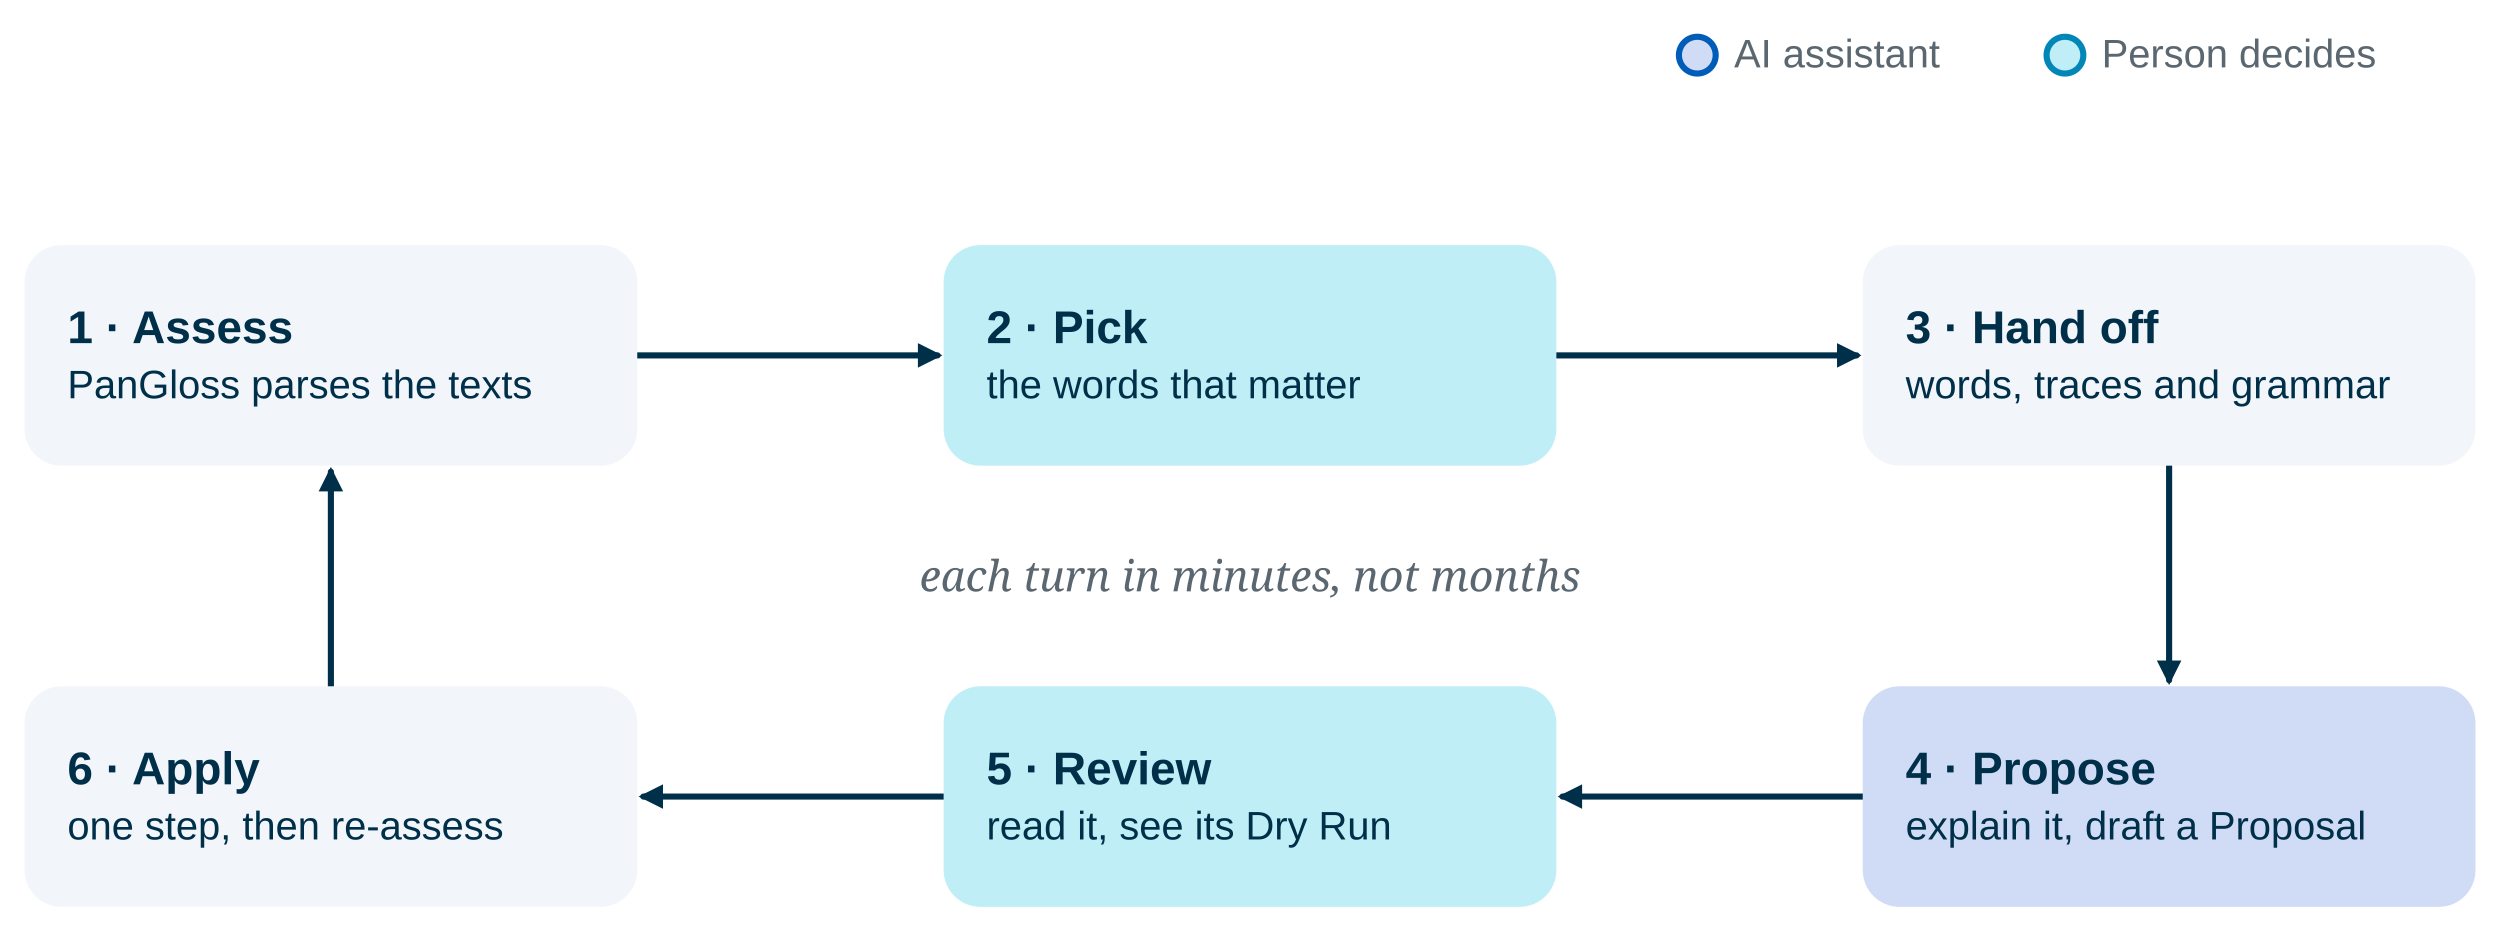
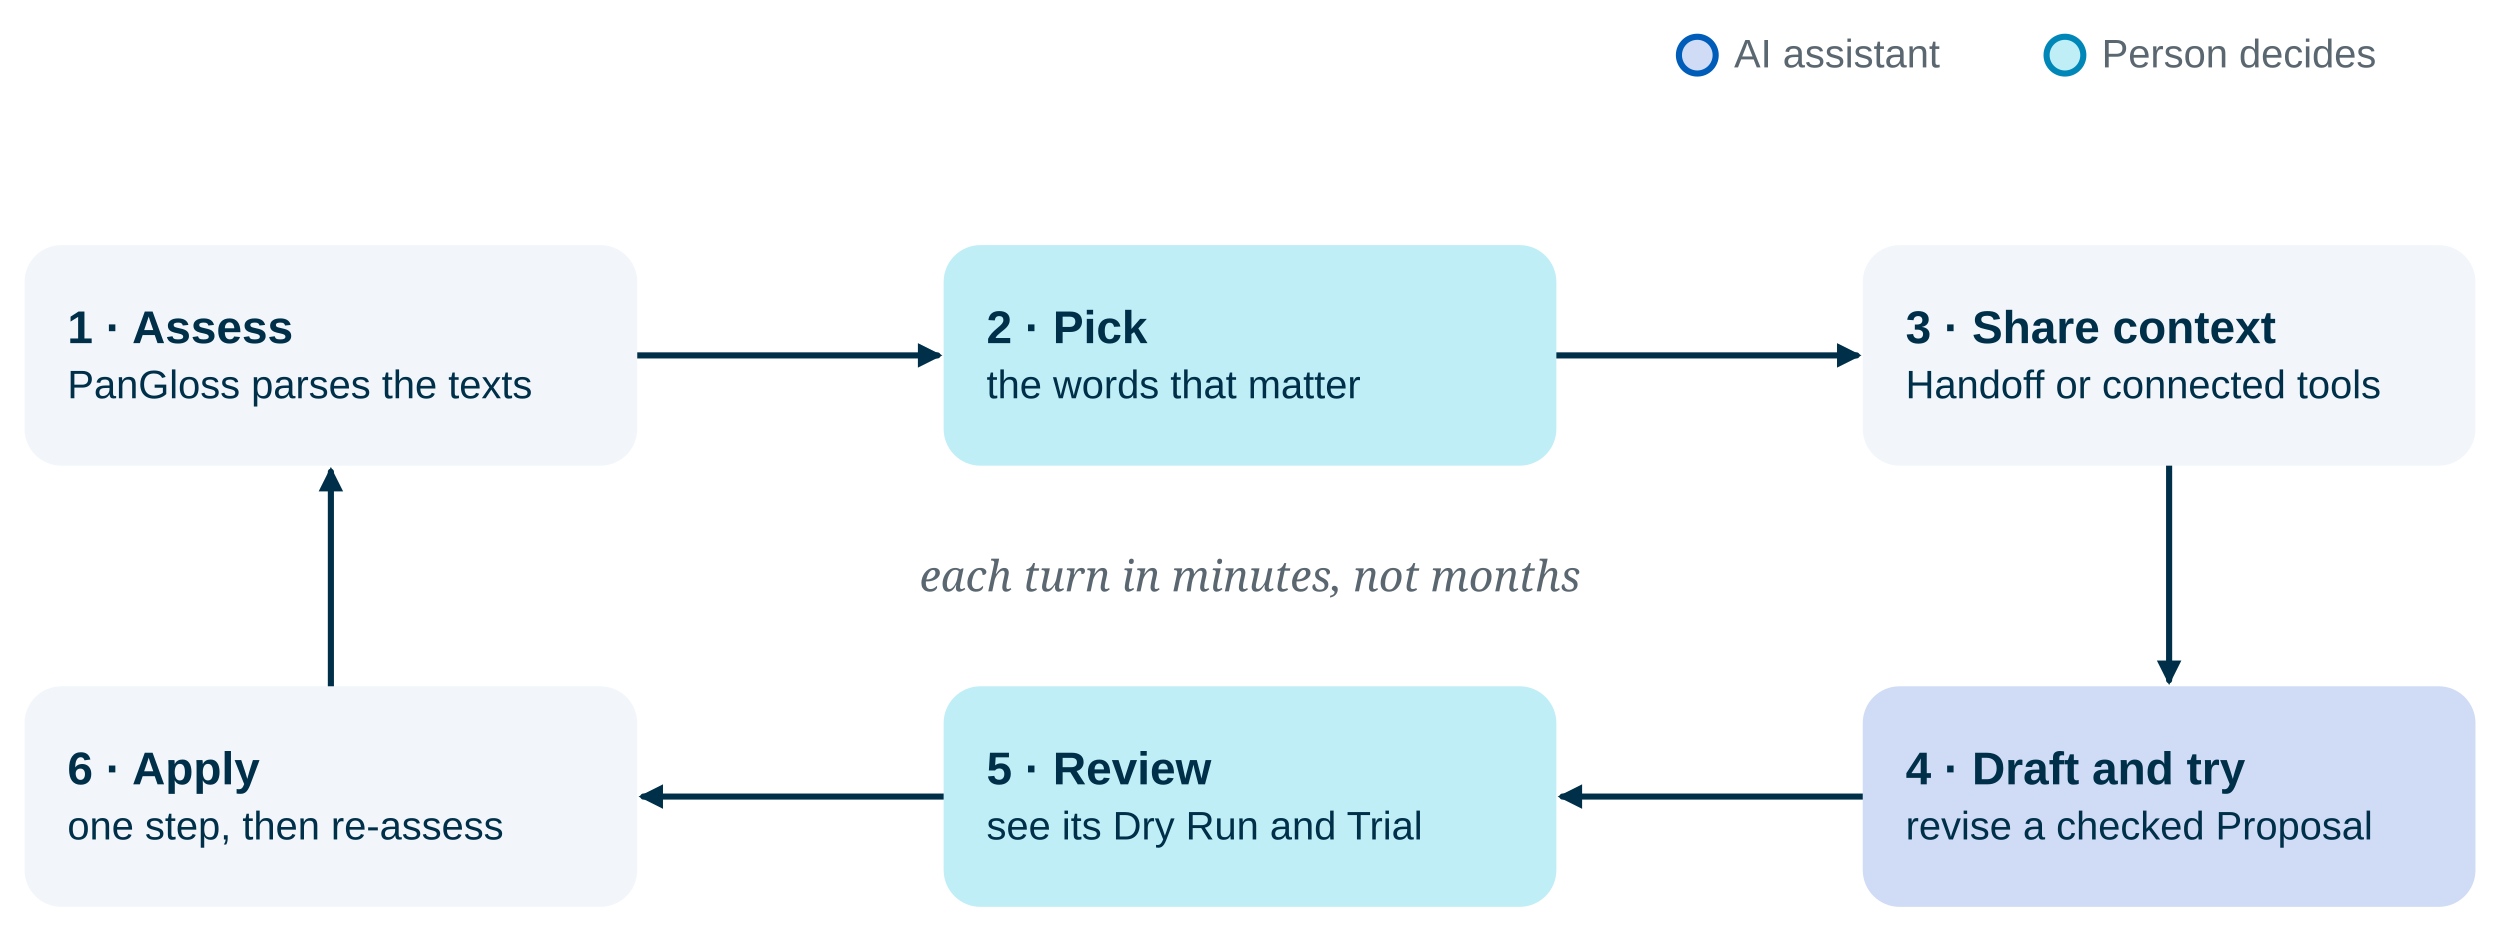
- <svg xmlns="http://www.w3.org/2000/svg" viewBox="56 40 816 304" role="img" aria-label="The grammar-improvement loop: assess, pick, hand off, propose, review, apply">
+ <svg xmlns="http://www.w3.org/2000/svg" viewBox="56 40 816 304" role="img" aria-label="The grammar-improvement loop: assess, pick, share context, draft and try, review, apply">
  <defs>
    <marker id="loop-head-003049" orient="auto" markerWidth="5" markerHeight="5" refX="3.2" refY="2" overflow="visible">
      <path d="M0 0 L4 2 L0 4 Z" fill="#003049" />
    </marker>
  </defs>
  <circle cx="610" cy="58" r="6" fill="#D0DCF5" stroke="#005CB9" stroke-width="2" />
  <text x="622" y="62" font-family="'Source Sans 3', 'Segoe UI', Arial, sans-serif" fill="#5B6770" text-anchor="start">
    <tspan x="622" dy="0" font-size="13" font-weight="500">AI assistant</tspan>
  </text>
  <circle cx="730" cy="58" r="6" fill="#C0EEF6" stroke="#0087B8" stroke-width="2" />
  <text x="742" y="62" font-family="'Source Sans 3', 'Segoe UI', Arial, sans-serif" fill="#5B6770" text-anchor="start">
    <tspan x="742" dy="0" font-size="13" font-weight="500">Person decides</tspan>
  </text>
  <path d="M 264 156 L 362 156" stroke="#003049" stroke-width="2" stroke-linecap="round" fill="none" marker-end="url(#loop-head-003049)" />
  <path d="M 564 156 L 662 156" stroke="#003049" stroke-width="2" stroke-linecap="round" fill="none" marker-end="url(#loop-head-003049)" />
  <path d="M 764 192 L 764 262" stroke="#003049" stroke-width="2" stroke-linecap="round" fill="none" marker-end="url(#loop-head-003049)" />
  <path d="M 664 300 L 566 300" stroke="#003049" stroke-width="2" stroke-linecap="round" fill="none" marker-end="url(#loop-head-003049)" />
  <path d="M 364 300 L 266 300" stroke="#003049" stroke-width="2" stroke-linecap="round" fill="none" marker-end="url(#loop-head-003049)" />
  <path d="M 164 264 L 164 194" stroke="#003049" stroke-width="2" stroke-linecap="round" fill="none" marker-end="url(#loop-head-003049)" />
  <rect x="64" y="120" width="200" height="72" rx="12" fill="#F2F6FA" />
  <text x="78" y="152.0" font-family="'Source Sans 3', 'Segoe UI', Arial, sans-serif" fill="#003049" text-anchor="start">
    <tspan x="78" dy="0" font-size="15" font-weight="600">1 · Assess</tspan>
    <tspan x="78" dy="18" font-size="13" font-weight="400">PanGloss parses the texts</tspan>
  </text>
  <rect x="364" y="120" width="200" height="72" rx="12" fill="#C0EEF6" />
  <text x="378" y="152.0" font-family="'Source Sans 3', 'Segoe UI', Arial, sans-serif" fill="#003049" text-anchor="start">
    <tspan x="378" dy="0" font-size="15" font-weight="600">2 · Pick</tspan>
    <tspan x="378" dy="18" font-size="13" font-weight="400">the words that matter</tspan>
  </text>
  <rect x="664" y="120" width="200" height="72" rx="12" fill="#F2F6FA" />
  <text x="678" y="152.0" font-family="'Source Sans 3', 'Segoe UI', Arial, sans-serif" fill="#003049" text-anchor="start">
-     <tspan x="678" dy="0" font-size="15" font-weight="600">3 · Hand off</tspan>
-     <tspan x="678" dy="18" font-size="13" font-weight="400">words, traces and grammar</tspan>
+     <tspan x="678" dy="0" font-size="15" font-weight="600">3 · Share context</tspan>
+     <tspan x="678" dy="18" font-size="13" font-weight="400">Handoff or connected tools</tspan>
  </text>
  <rect x="664" y="264" width="200" height="72" rx="12" fill="#D0DCF5" />
  <text x="678" y="296.0" font-family="'Source Sans 3', 'Segoe UI', Arial, sans-serif" fill="#003049" text-anchor="start">
-     <tspan x="678" dy="0" font-size="15" font-weight="600">4 · Propose</tspan>
-     <tspan x="678" dy="18" font-size="13" font-weight="400">explain it, draft a Proposal</tspan>
+     <tspan x="678" dy="0" font-size="15" font-weight="600">4 · Draft and try</tspan>
+     <tspan x="678" dy="18" font-size="13" font-weight="400">revise a checked Proposal</tspan>
  </text>
  <rect x="364" y="264" width="200" height="72" rx="12" fill="#C0EEF6" />
  <text x="378" y="296.0" font-family="'Source Sans 3', 'Segoe UI', Arial, sans-serif" fill="#003049" text-anchor="start">
    <tspan x="378" dy="0" font-size="15" font-weight="600">5 · Review</tspan>
-     <tspan x="378" dy="18" font-size="13" font-weight="400">read it, see its Dry Run</tspan>
+     <tspan x="378" dy="18" font-size="13" font-weight="400">see its Dry Run and Trial</tspan>
  </text>
  <rect x="64" y="264" width="200" height="72" rx="12" fill="#F2F6FA" />
  <text x="78" y="296.0" font-family="'Source Sans 3', 'Segoe UI', Arial, sans-serif" fill="#003049" text-anchor="start">
    <tspan x="78" dy="0" font-size="15" font-weight="600">6 · Apply</tspan>
    <tspan x="78" dy="18" font-size="13" font-weight="400">one step, then re-assess</tspan>
  </text>
  <text x="464" y="233" font-family="'Charis SIL', Georgia, serif" fill="#5B6770" text-anchor="middle" font-style="italic">
    <tspan x="464" dy="0" font-size="14" font-weight="400">each turn in minutes, not months</tspan>
  </text>
</svg>
